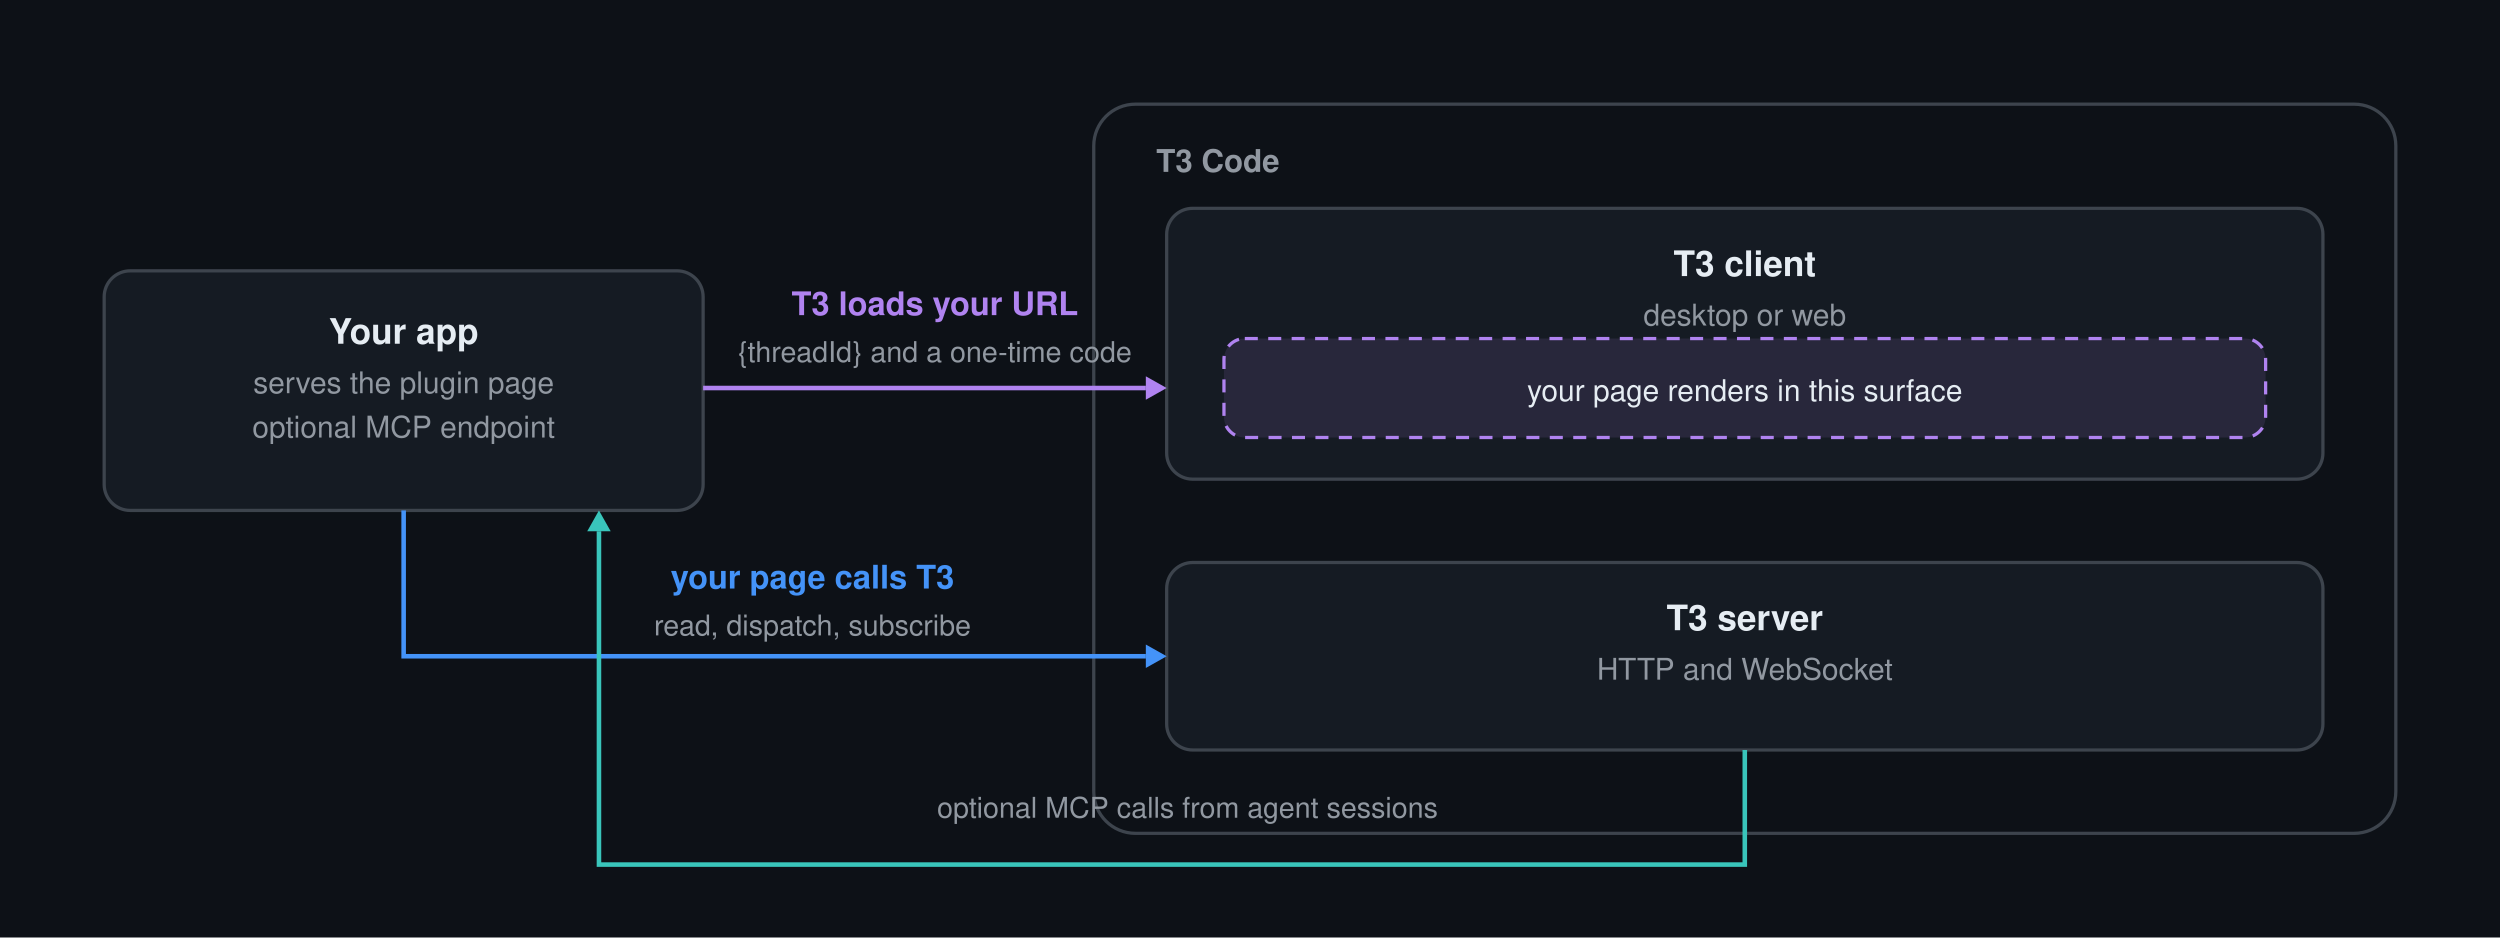
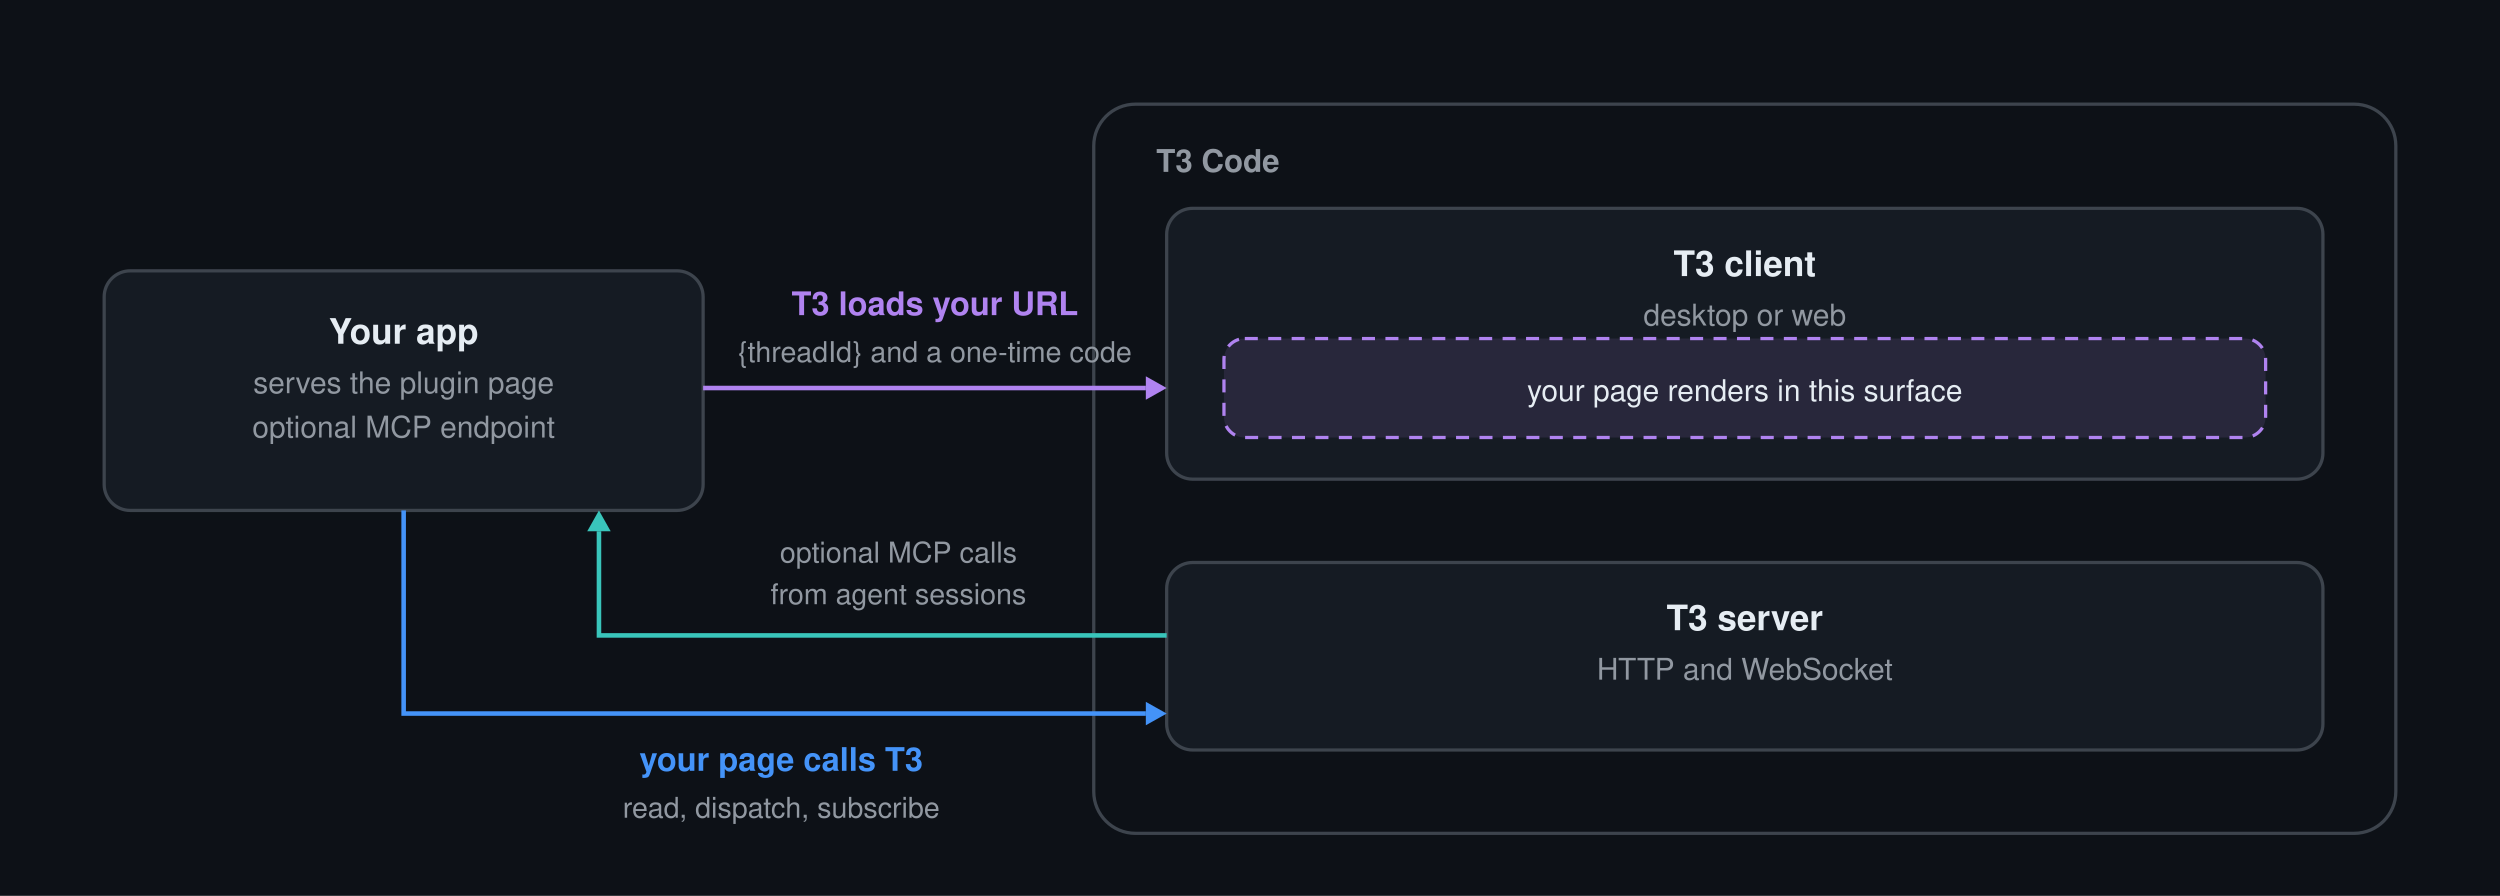
- <svg xmlns="http://www.w3.org/2000/svg" viewBox="0 0 960 360" width="960" height="360" role="img">
-   <rect width="960" height="360" fill="#0d1117" />
+ <svg xmlns="http://www.w3.org/2000/svg" viewBox="0 0 960 344" width="960" height="344" role="img">
+   <rect width="960" height="344" fill="#0d1117" />
  <rect x="420" y="40" width="500" height="280" rx="16" fill="none" stroke="#3d444d" stroke-width="1.25" />
  <text x="444" y="66" font-family="-apple-system, BlinkMacSystemFont, 'Segoe UI', Helvetica, Arial, sans-serif" font-size="12" font-weight="700" fill="#9198a1">T3 Code</text>
  <rect x="448" y="80" width="444" height="104" rx="10" fill="#151b23" stroke="#3d444d" stroke-width="1.25" />
  <text x="670" y="106" text-anchor="middle" font-family="-apple-system, BlinkMacSystemFont, 'Segoe UI', Helvetica, Arial, sans-serif" font-size="13.5" font-weight="600" fill="#e6edf3">T3 client</text>
  <text x="670" y="125" text-anchor="middle" font-family="-apple-system, BlinkMacSystemFont, 'Segoe UI', Helvetica, Arial, sans-serif" font-size="11.5" fill="#9198a1">desktop or web</text>
  <rect x="470" y="130" width="400" height="38" rx="8" fill="#b083f0" fill-opacity="0.12" stroke="#b083f0" stroke-width="1.25" stroke-dasharray="5 4" />
  <text x="670" y="154" text-anchor="middle" font-family="-apple-system, BlinkMacSystemFont, 'Segoe UI', Helvetica, Arial, sans-serif" font-size="11.5" fill="#e6edf3">your page renders in this surface</text>
  <rect x="448" y="216" width="444" height="72" rx="10" fill="#151b23" stroke="#3d444d" stroke-width="1.25" />
  <text x="670" y="242" text-anchor="middle" font-family="-apple-system, BlinkMacSystemFont, 'Segoe UI', Helvetica, Arial, sans-serif" font-size="13.5" font-weight="600" fill="#e6edf3">T3 server</text>
  <text x="670" y="261" text-anchor="middle" font-family="-apple-system, BlinkMacSystemFont, 'Segoe UI', Helvetica, Arial, sans-serif" font-size="11.5" fill="#9198a1">HTTP and WebSocket</text>
  <rect x="40" y="104" width="230" height="92" rx="10" fill="#151b23" stroke="#3d444d" stroke-width="1.25" />
  <text x="155" y="132" text-anchor="middle" font-family="-apple-system, BlinkMacSystemFont, 'Segoe UI', Helvetica, Arial, sans-serif" font-size="13.5" font-weight="600" fill="#e6edf3">Your app</text>
  <text x="155" y="151" text-anchor="middle" font-family="-apple-system, BlinkMacSystemFont, 'Segoe UI', Helvetica, Arial, sans-serif" font-size="11.5" fill="#9198a1">serves the plugin page</text>
  <text x="155" y="168" text-anchor="middle" font-family="-apple-system, BlinkMacSystemFont, 'Segoe UI', Helvetica, Arial, sans-serif" font-size="11.5" fill="#9198a1">optional MCP endpoint</text>
  <line x1="270" y1="149" x2="440" y2="149" stroke="#b083f0" stroke-width="1.75" />
  <polygon points="448,149 440,144.5 440,153.5" fill="#b083f0" />
  <text x="359" y="121" text-anchor="middle" font-family="-apple-system, BlinkMacSystemFont, 'Segoe UI', Helvetica, Arial, sans-serif" font-size="12.5" font-weight="600" fill="#b083f0">T3 loads your URL</text>
  <text x="359" y="139" text-anchor="middle" font-family="-apple-system, BlinkMacSystemFont, 'Segoe UI', Helvetica, Arial, sans-serif" font-size="11" fill="#9198a1">{threadId} and a one-time code</text>
-   <polyline points="155,196 155,252 440,252" fill="none" stroke="#4493f8" stroke-width="1.75" />
-   <polygon points="448,252 440,247.5 440,256.5" fill="#4493f8" />
-   <text x="312" y="226" text-anchor="middle" font-family="-apple-system, BlinkMacSystemFont, 'Segoe UI', Helvetica, Arial, sans-serif" font-size="12.5" font-weight="600" fill="#4493f8">your page calls T3</text>
-   <text x="312" y="244" text-anchor="middle" font-family="-apple-system, BlinkMacSystemFont, 'Segoe UI', Helvetica, Arial, sans-serif" font-size="11" fill="#9198a1">read, dispatch, subscribe</text>
-   <polyline points="670,288 670,332 230,332 230,204" fill="none" stroke="#39c5bb" stroke-width="1.75" />
+   <polyline points="448,244 230,244 230,204" fill="none" stroke="#39c5bb" stroke-width="1.75" />
  <polygon points="230,196 225.5,204 234.5,204" fill="#39c5bb" />
-   <text x="456" y="314" text-anchor="middle" font-family="-apple-system, BlinkMacSystemFont, 'Segoe UI', Helvetica, Arial, sans-serif" font-size="11" fill="#9198a1">optional MCP calls from agent sessions</text>
+   <text x="345" y="216" text-anchor="middle" font-family="-apple-system, BlinkMacSystemFont, 'Segoe UI', Helvetica, Arial, sans-serif" font-size="11" fill="#9198a1">optional MCP calls</text>
+   <text x="345" y="232" text-anchor="middle" font-family="-apple-system, BlinkMacSystemFont, 'Segoe UI', Helvetica, Arial, sans-serif" font-size="11" fill="#9198a1">from agent sessions</text>
+   <polyline points="155,196 155,274 440,274" fill="none" stroke="#4493f8" stroke-width="1.75" />
+   <polygon points="448,274 440,269.5 440,278.5" fill="#4493f8" />
+   <text x="300" y="296" text-anchor="middle" font-family="-apple-system, BlinkMacSystemFont, 'Segoe UI', Helvetica, Arial, sans-serif" font-size="12.5" font-weight="600" fill="#4493f8">your page calls T3</text>
+   <text x="300" y="314" text-anchor="middle" font-family="-apple-system, BlinkMacSystemFont, 'Segoe UI', Helvetica, Arial, sans-serif" font-size="11" fill="#9198a1">read, dispatch, subscribe</text>
</svg>
